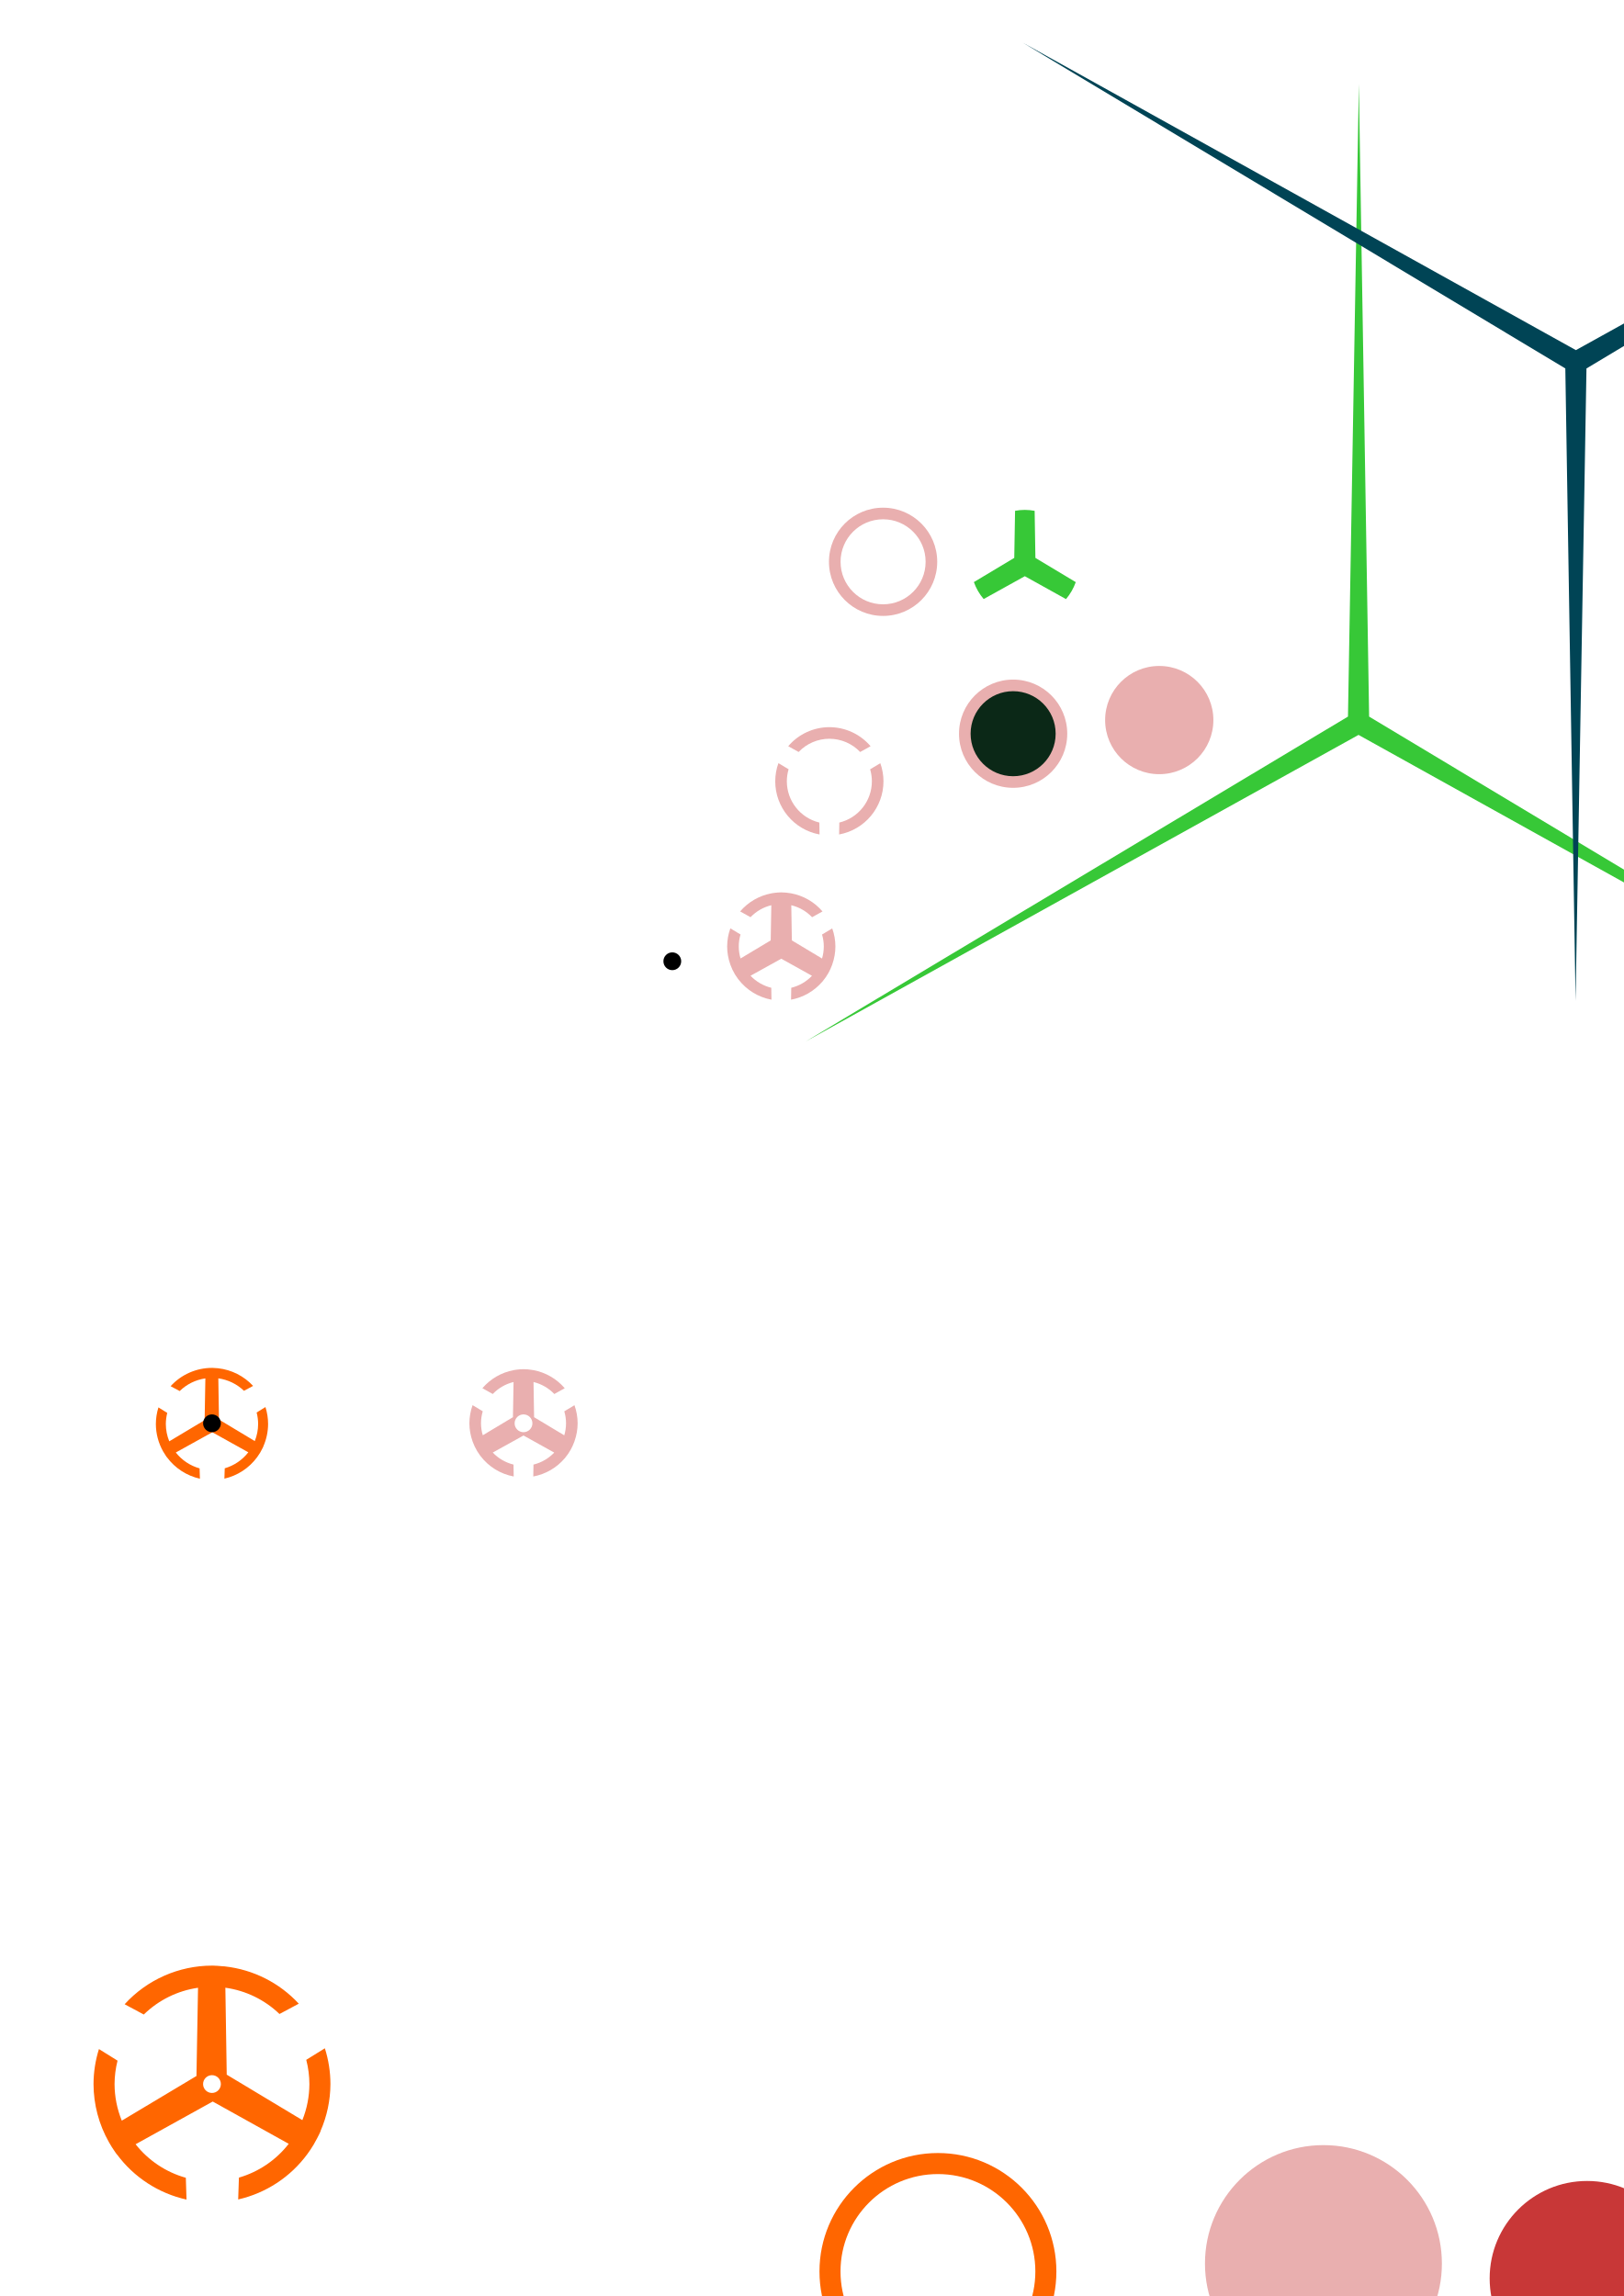
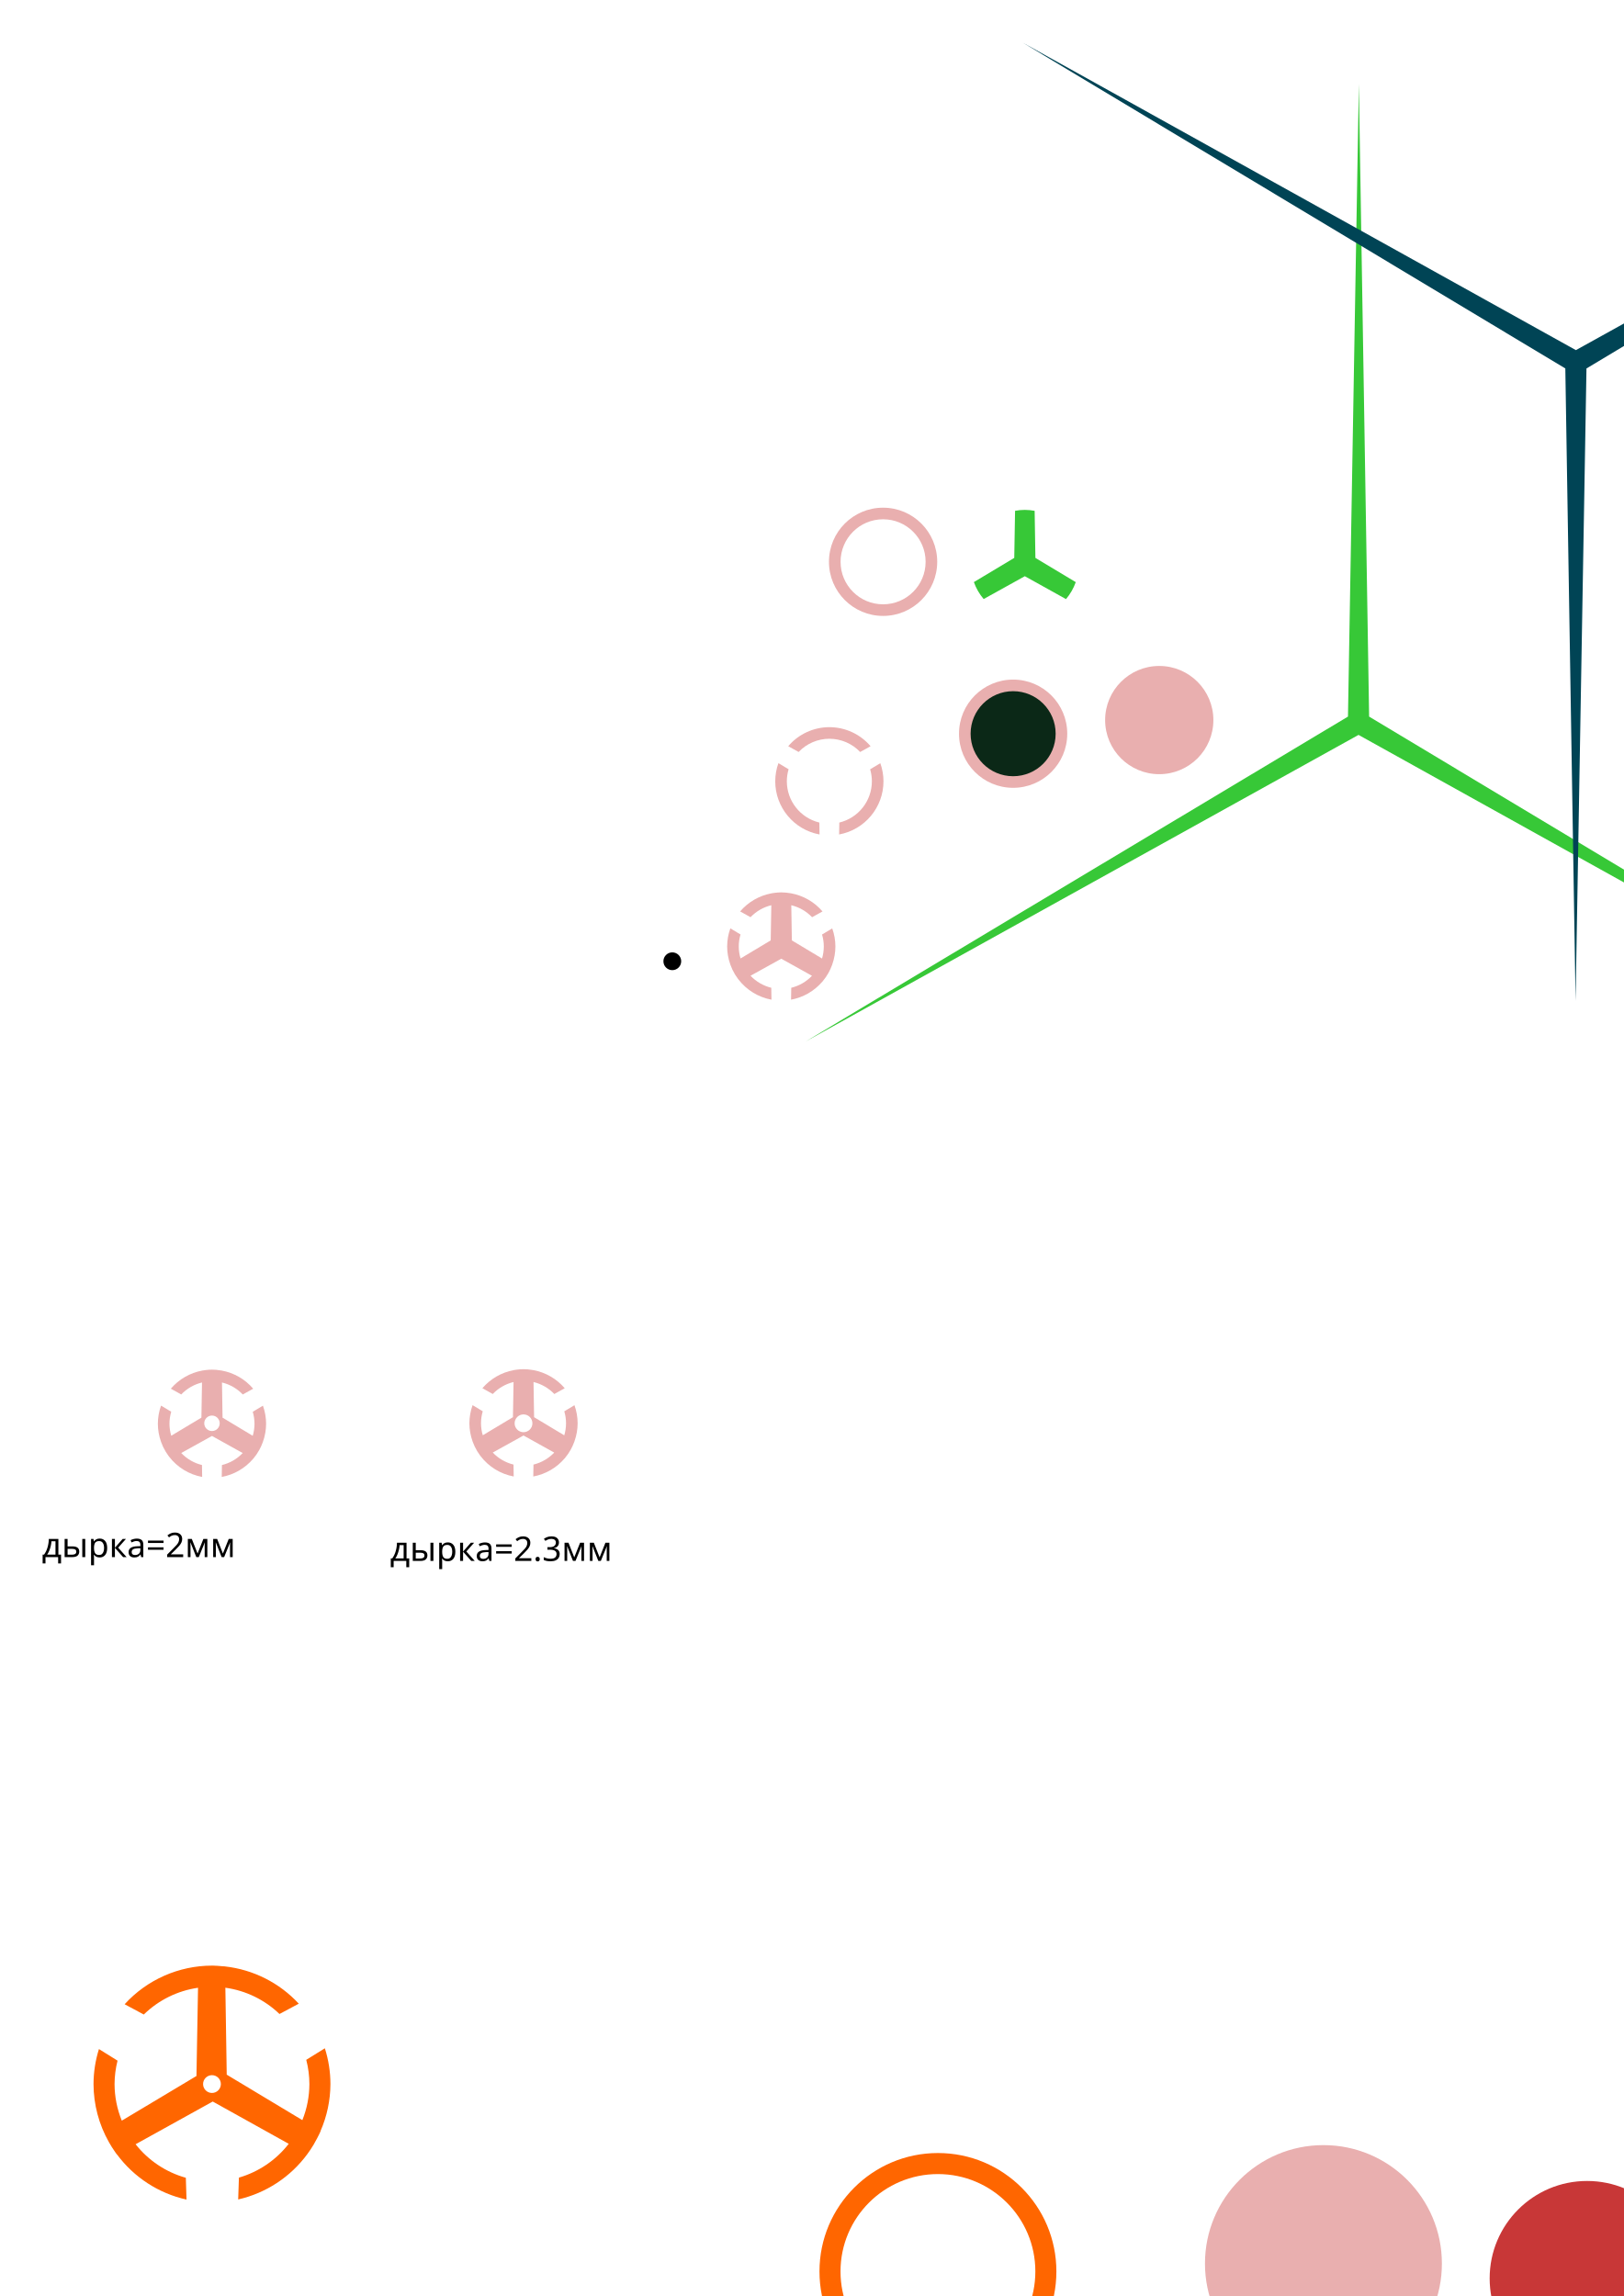
<svg xmlns="http://www.w3.org/2000/svg" width="210mm" height="297mm" viewBox="0 0 744.094 1052.362" id="svg4144" version="1.1">
  <defs id="defs4146" />
  <g id="layer1">
    <path style="fill:#e9afaf;fill-opacity:1;stroke:none;stroke-width:1.772;stroke-linejoin:round;stroke-miterlimit:4;stroke-dasharray:none;stroke-dashoffset:8;stroke-opacity:1" d="M 239.912 627.559 A 24.803 24.803 0 0 0 236.965 627.758 A 24.803 24.803 0 0 0 235.438 627.979 L 235.438 627.992 A 24.803 24.803 0 0 0 221.061 636.285 L 225.822 638.932 A 19.488 19.488 0 0 1 235.344 633.443 L 235.066 649.562 L 221.244 657.844 A 19.488 19.488 0 0 1 220.424 652.361 A 19.488 19.488 0 0 1 221.23 646.852 L 216.568 644.051 A 24.803 24.803 0 0 0 215.107 652.361 A 24.803 24.803 0 0 0 216.568 660.646 L 216.561 660.65 A 24.803 24.803 0 0 0 216.639 660.838 A 24.803 24.803 0 0 0 217.463 662.83 A 24.803 24.803 0 0 0 217.586 663.088 A 24.803 24.803 0 0 0 218.625 665.029 A 24.803 24.803 0 0 0 218.766 665.26 A 24.803 24.803 0 0 0 219.99 667.082 A 24.803 24.803 0 0 0 220.268 667.445 A 24.803 24.803 0 0 0 235.414 676.742 L 235.326 671.277 A 19.488 19.488 0 0 1 225.822 665.77 L 239.908 657.957 L 253.986 665.783 A 19.488 19.488 0 0 1 244.479 671.283 L 244.385 676.74 A 24.803 24.803 0 0 0 258.762 668.438 L 258.779 668.447 A 24.803 24.803 0 0 0 258.926 668.256 A 24.803 24.803 0 0 0 259.738 667.193 A 24.803 24.803 0 0 0 260.361 666.359 A 24.803 24.803 0 0 0 261.439 664.613 A 24.803 24.803 0 0 0 261.609 664.328 A 24.803 24.803 0 0 0 263.17 660.877 A 24.803 24.803 0 0 0 263.25 660.672 L 263.244 660.668 A 24.803 24.803 0 0 0 264.715 652.361 A 24.803 24.803 0 0 0 263.258 644.076 L 258.596 646.869 A 19.488 19.488 0 0 1 259.398 652.361 A 19.488 19.488 0 0 1 258.586 657.871 L 244.758 649.566 L 244.496 633.447 A 19.488 19.488 0 0 1 254.025 638.939 L 258.799 636.293 A 24.803 24.803 0 0 0 244.408 627.988 A 24.803 24.803 0 0 0 244.398 627.986 A 24.803 24.803 0 0 0 242.463 627.721 A 24.803 24.803 0 0 0 241.801 627.645 A 24.803 24.803 0 0 0 239.912 627.559 z M 239.912 648.287 A 4.075 4.075 0 0 1 243.986 652.361 A 4.075 4.075 0 0 1 239.912 656.438 A 4.075 4.075 0 0 1 235.836 652.361 A 4.075 4.075 0 0 1 239.912 648.287 z " id="path4692-8-4" />
    <path style="fill:#ff6600;fill-opacity:1;stroke:none;stroke-width:1.772;stroke-linejoin:round;stroke-miterlimit:4;stroke-dasharray:none;stroke-dashoffset:8;stroke-opacity:1" d="M 97.143 900.934 A 54.286 54.286 0 0 0 57.115 918.635 L 65.898 923.348 A 44.643 44.643 0 0 1 90.752 911.086 L 90.033 951.518 L 55.816 971.992 A 44.643 44.643 0 0 1 52.5 955.219 A 44.643 44.643 0 0 1 53.865 944.488 L 45.342 939.18 A 54.286 54.286 0 0 0 42.857 955.219 A 54.286 54.286 0 0 0 49.904 981.836 A 54.286 54.286 0 0 0 52.732 986.326 A 54.286 54.286 0 0 0 53.6 987.539 L 53.641 987.516 A 54.286 54.286 0 0 0 85.473 1008.168 L 85.162 998.176 A 44.643 44.643 0 0 1 62.143 982.807 L 97.492 963.227 L 132.311 982.609 A 44.643 44.643 0 0 1 109.486 998.1 L 109.152 1008.111 A 54.286 54.286 0 0 0 140.824 987.348 A 54.286 54.286 0 0 0 143.762 982.932 A 54.286 54.286 0 0 0 144.312 981.918 A 54.286 54.286 0 0 0 146.248 978.268 A 54.286 54.286 0 0 0 146.936 976.787 L 146.883 976.756 A 54.286 54.286 0 0 0 151.428 955.219 A 54.286 54.286 0 0 0 148.875 938.824 L 140.346 944.111 A 44.643 44.643 0 0 1 141.785 955.219 A 44.643 44.643 0 0 1 138.562 971.752 L 103.902 950.914 L 103.277 911.062 A 44.643 44.643 0 0 1 128.078 923.102 L 136.926 918.383 A 54.286 54.286 0 0 0 103.125 901.305 L 103.125 901.291 A 54.286 54.286 0 0 0 101.707 901.199 A 54.286 54.286 0 0 0 97.752 900.941 A 54.286 54.286 0 0 0 97.143 900.934 z M 97.143 951.145 A 4.075 4.075 0 0 1 101.217 955.219 A 4.075 4.075 0 0 1 97.143 959.295 A 4.075 4.075 0 0 1 93.068 955.219 A 4.075 4.075 0 0 1 97.143 951.145 z " id="path4692-8-0" />
    <circle style="fill:#e9afaf;fill-opacity:1;stroke:none;stroke-width:1.772;stroke-linejoin:round;stroke-miterlimit:4;stroke-dasharray:none;stroke-dashoffset:8;stroke-opacity:1" id="path4692-8" cx="606.492" cy="1037.492" r="54.286" />
    <path style="fill:#554400;fill-opacity:1;stroke:none;stroke-width:1.772;stroke-linejoin:round;stroke-miterlimit:4;stroke-dasharray:none;stroke-dashoffset:8;stroke-opacity:1" id="path4812-7" d="M 604.239,1327.966 96.348,967.224 -479.213,1208.005 87.144,948.528 166.402,329.688 107.937,949.905 Z" transform="matrix(0.6621466,-0.07289531,0.07289531,0.6621466,796.177,548.7884)" />
    <path style="fill:#ff6600;fill-opacity:1;stroke:none;stroke-width:1.772;stroke-linejoin:round;stroke-miterlimit:4;stroke-dasharray:none;stroke-dashoffset:8;stroke-opacity:1" d="m 429.825,986.833 a 54.286,54.286 0 0 0 -54.285,54.285 54.286,54.286 0 0 0 54.285,54.287 54.286,54.286 0 0 0 54.285,-54.287 54.286,54.286 0 0 0 -54.285,-54.285 z m 0,9.643 a 44.643,44.643 0 0 1 44.643,44.643 44.643,44.643 0 0 1 -44.643,44.642 44.643,44.643 0 0 1 -44.643,-44.642 44.643,44.643 0 0 1 44.643,-44.643 z" id="path4692-8-0-2" />
    <path style="fill:#d4aa00;fill-opacity:1;stroke:none;stroke-width:1.772;stroke-linejoin:round;stroke-miterlimit:4;stroke-dasharray:none;stroke-dashoffset:8;stroke-opacity:1" id="path4812-7-6-5" d="M 604.239,1327.966 95.321,978.216 -479.213,1208.005 78.138,942.143 166.402,329.688 117.97,945.299 Z" transform="matrix(0.2679441,-0.6098835,0.6098835,0.2679441,600.5536,875.9653)" />
    <path style="fill:#e9afaf;fill-opacity:1;stroke:none;stroke-width:1.772;stroke-linejoin:round;stroke-miterlimit:4;stroke-dasharray:none;stroke-dashoffset:8;stroke-opacity:1" d="m 596.534,1149.399 a 54.286,54.286 0 0 0 -6.219,0.426 l -0.891,50.158 -42.551,25.463 a 54.286,54.286 0 0 0 6.117,10.559 l 43.893,-24.312 43.332,24.121 a 54.286,54.286 0 0 0 6.111,-10.56 l -43.033,-25.873 -0.777,-49.623 a 54.286,54.286 0 0 0 -5.982,-0.357 z" id="path4692-2" />
    <path style="fill:#ff6600;fill-opacity:1;stroke:none;stroke-width:1.772;stroke-linejoin:round;stroke-miterlimit:4;stroke-dasharray:none;stroke-dashoffset:8;stroke-opacity:1" d="m 424.714,1132.361 a 54.286,54.286 0 0 0 -40.027,17.701 l 8.783,4.713 a 44.643,44.643 0 0 1 31.244,-12.771 44.643,44.643 0 0 1 30.936,12.525 l 8.848,-4.719 a 54.286,54.286 0 0 0 -39.783,-17.449 z m 51.732,37.891 -8.529,5.287 a 44.643,44.643 0 0 1 1.439,11.107 44.643,44.643 0 0 1 -32.299,42.881 l -0.334,10.012 a 54.286,54.286 0 0 0 42.275,-52.893 54.286,54.286 0 0 0 -2.553,-16.395 z m -103.533,0.355 a 54.286,54.286 0 0 0 -2.484,16.039 54.286,54.286 0 0 0 42.615,52.949 l -0.311,-9.992 a 44.643,44.643 0 0 1 -32.662,-42.957 44.643,44.643 0 0 1 1.365,-10.73 l -8.523,-5.309 z" id="path4692-8-0-4" />
    <circle style="fill:#c83737;fill-opacity:1;stroke:none;stroke-width:1.772;stroke-linejoin:round;stroke-miterlimit:4;stroke-dasharray:none;stroke-dashoffset:8;stroke-opacity:1" id="path4692-8-1" cx="727.31" cy="1044.281" r="44.643" />
    <circle style="fill:#000000;fill-opacity:1;stroke:none;stroke-width:1.772;stroke-linejoin:round;stroke-miterlimit:4;stroke-dasharray:none;stroke-dashoffset:8;stroke-opacity:1" id="path4944-1" cx="508.571" cy="1242.362" r="4.075" />
    <path style="fill:#ff6600;fill-opacity:1;stroke:none;stroke-width:1.772;stroke-linejoin:round;stroke-miterlimit:4;stroke-dasharray:none;stroke-dashoffset:8;stroke-opacity:1" d="m 426.786,1275.531 a 54.286,54.286 0 0 0 -40.027,17.701 l 8.783,4.713 a 44.643,44.643 0 0 1 24.854,-12.262 l -0.719,40.432 -34.217,20.475 a 44.643,44.643 0 0 1 -3.316,-16.773 44.643,44.643 0 0 1 1.365,-10.73 l -8.523,-5.309 a 54.286,54.286 0 0 0 -2.484,16.039 54.286,54.286 0 0 0 7.047,26.617 54.286,54.286 0 0 0 2.828,4.49 54.286,54.286 0 0 0 0.867,1.213 l 0.041,-0.023 a 54.286,54.286 0 0 0 31.832,20.652 l -0.311,-9.992 a 44.643,44.643 0 0 1 -23.02,-15.369 l 35.35,-19.58 34.818,19.383 a 44.643,44.643 0 0 1 -22.824,15.49 l -0.334,10.012 a 54.286,54.286 0 0 0 31.672,-20.764 54.286,54.286 0 0 0 2.938,-4.416 54.286,54.286 0 0 0 0.551,-1.014 54.286,54.286 0 0 0 1.936,-3.65 54.286,54.286 0 0 0 0.688,-1.48 l -0.053,-0.031 a 54.286,54.286 0 0 0 4.545,-21.537 54.286,54.286 0 0 0 -2.553,-16.395 l -8.529,5.287 a 44.643,44.643 0 0 1 1.439,11.107 44.643,44.643 0 0 1 -3.223,16.533 l -34.66,-20.838 -0.625,-39.852 a 44.643,44.643 0 0 1 24.801,12.039 l 8.848,-4.719 a 54.286,54.286 0 0 0 -33.801,-17.078 l 0,-0.014 a 54.286,54.286 0 0 0 -1.418,-0.092 54.286,54.286 0 0 0 -3.955,-0.258 54.286,54.286 0 0 0 -0.609,-0.01 z" id="path4692-8-0-0" />
-     <path style="fill:#ff6600;fill-opacity:1;stroke:none;stroke-width:1.772;stroke-linejoin:round;stroke-miterlimit:4;stroke-dasharray:none;stroke-dashoffset:8;stroke-opacity:1" d="m 97.143,626.966 a 25.714,25.714 0 0 0 -18.96,8.385 l 4.16,2.232 a 21.146,21.146 0 0 1 11.773,-5.808 l -0.34,19.152 -16.208,9.698 a 21.146,21.146 0 0 1 -1.571,-7.945 21.146,21.146 0 0 1 0.647,-5.083 l -4.037,-2.515 a 25.714,25.714 0 0 0 -1.177,7.597 25.714,25.714 0 0 0 3.338,12.608 25.714,25.714 0 0 0 1.34,2.127 25.714,25.714 0 0 0 0.411,0.575 l 0.019,-0.012 a 25.714,25.714 0 0 0 15.078,9.783 l -0.147,-4.733 a 21.146,21.146 0 0 1 -10.904,-7.28 l 16.744,-9.275 16.493,9.181 a 21.146,21.146 0 0 1 -10.811,7.337 l -0.158,4.742 a 25.714,25.714 0 0 0 15.002,-9.835 25.714,25.714 0 0 0 1.391,-2.092 25.714,25.714 0 0 0 0.261,-0.48 25.714,25.714 0 0 0 0.917,-1.729 25.714,25.714 0 0 0 0.326,-0.701 l -0.025,-0.015 a 25.714,25.714 0 0 0 2.153,-10.202 25.714,25.714 0 0 0 -1.209,-7.766 l -4.04,2.504 a 21.146,21.146 0 0 1 0.682,5.261 21.146,21.146 0 0 1 -1.526,7.831 l -16.418,-9.87 -0.296,-18.877 a 21.146,21.146 0 0 1 11.748,5.703 l 4.191,-2.235 a 25.714,25.714 0 0 0 -16.011,-8.09 l 0,-0.007 a 25.714,25.714 0 0 0 -0.672,-0.043 25.714,25.714 0 0 0 -1.873,-0.122 25.714,25.714 0 0 0 -0.289,-0.005 z" id="path4692-8-0-6" />
-     <circle style="fill:#000000;fill-opacity:1;stroke:none;stroke-width:1.772;stroke-linejoin:round;stroke-miterlimit:4;stroke-dasharray:none;stroke-dashoffset:8;stroke-opacity:1" id="path4944-1-6" cx="97.143" cy="652.362" r="4.075" />
+     <path style="fill:#ff6600;fill-opacity:1;stroke:none;stroke-width:1.772;stroke-linejoin:round;stroke-miterlimit:4;stroke-dasharray:none;stroke-dashoffset:8;stroke-opacity:1" d="m 97.143,1058.216 a 25.714,25.714 0 0 0 -18.96,8.385 l 4.16,2.232 a 21.146,21.146 0 0 1 11.773,-5.808 l -0.34,19.152 -16.208,9.698 a 21.146,21.146 0 0 1 -1.571,-7.945 21.146,21.146 0 0 1 0.647,-5.083 l -4.037,-2.515 a 25.714,25.714 0 0 0 -1.177,7.597 25.714,25.714 0 0 0 3.338,12.608 25.714,25.714 0 0 0 1.34,2.127 25.714,25.714 0 0 0 0.411,0.575 l 0.019,-0.012 a 25.714,25.714 0 0 0 15.078,9.783 l -0.147,-4.733 a 21.146,21.146 0 0 1 -10.904,-7.28 l 16.744,-9.275 16.493,9.181 a 21.146,21.146 0 0 1 -10.811,7.337 l -0.158,4.742 a 25.714,25.714 0 0 0 15.002,-9.835 25.714,25.714 0 0 0 1.391,-2.092 25.714,25.714 0 0 0 0.261,-0.48 25.714,25.714 0 0 0 0.917,-1.729 25.714,25.714 0 0 0 0.326,-0.701 l -0.025,-0.015 a 25.714,25.714 0 0 0 2.153,-10.202 25.714,25.714 0 0 0 -1.209,-7.766 l -4.04,2.504 a 21.146,21.146 0 0 1 0.682,5.261 21.146,21.146 0 0 1 -1.526,7.832 l -16.418,-9.87 -0.296,-18.877 a 21.146,21.146 0 0 1 11.748,5.703 l 4.191,-2.235 a 25.714,25.714 0 0 0 -16.011,-8.09 l 0,-0.01 a 25.714,25.714 0 0 0 -0.672,-0.043 25.714,25.714 0 0 0 -1.873,-0.122 25.714,25.714 0 0 0 -0.289,-0.01 z" id="path4692-8-0-6" />
+     <circle style="fill:#000000;fill-opacity:1;stroke:none;stroke-width:1.772;stroke-linejoin:round;stroke-miterlimit:4;stroke-dasharray:none;stroke-dashoffset:8;stroke-opacity:1" id="path4944-1-6" cx="97.143" cy="1083.612" r="4.075" />
    <path style="fill:#37c837;fill-opacity:1;stroke:none;stroke-width:1.772;stroke-linejoin:round;stroke-miterlimit:4;stroke-dasharray:none;stroke-dashoffset:8;stroke-opacity:1" id="path5957-0" d="M 483.036,815.755 239.795,657.945 -22.752,780.986 235.536,649.239 260.252,360.345 245.205,649.903 Z" transform="matrix(0.9976794,-0.06808624,0.06808624,0.9976794,338.5408,-303.252)" />
    <path style="fill:#004455;fill-opacity:1;stroke:none;stroke-width:1.772;stroke-linejoin:round;stroke-miterlimit:4;stroke-dasharray:none;stroke-dashoffset:8;stroke-opacity:1" id="path5957-0-6-0" d="M 483.036,815.755 239.795,657.945 -22.752,780.986 235.536,649.239 260.252,360.345 245.205,649.903 Z" transform="matrix(0.4398753,-0.8980589,0.8980589,0.4398753,30.67837,94.81212)" />
    <circle style="fill:#e9afaf;fill-opacity:1;stroke:none;stroke-width:1.772;stroke-linejoin:round;stroke-miterlimit:4;stroke-dasharray:none;stroke-dashoffset:8;stroke-opacity:1" id="path4692-8-4-6" cx="464.286" cy="336.291" r="24.803" />
    <circle style="fill:#0b2817;fill-opacity:1;stroke:none;stroke-width:1.772;stroke-linejoin:round;stroke-miterlimit:4;stroke-dasharray:none;stroke-dashoffset:8;stroke-opacity:1" id="path4692-8-4-6-3-8" cx="464.286" cy="336.291" r="19.488" />
    <circle style="fill:#e9afaf;fill-opacity:1;stroke:none;stroke-width:1.772;stroke-linejoin:round;stroke-miterlimit:4;stroke-dasharray:none;stroke-dashoffset:8;stroke-opacity:1" id="path4692-8-4-6-4" cx="531.25" cy="330.041" r="24.803" />
    <path style="fill:#37c837;fill-opacity:1;stroke:none;stroke-width:1.772;stroke-linejoin:round;stroke-miterlimit:4;stroke-dasharray:none;stroke-dashoffset:8;stroke-opacity:1" d="m 469.65,233.704 a 24.803,24.803 0 0 0 -4.475,0.42 l -0.371,21.584 -18.506,11.088 a 24.803,24.803 0 0 0 4.484,7.77 l 18.863,-10.463 18.871,10.49 a 24.803,24.803 0 0 0 4.471,-7.775 l -18.492,-11.105 -0.35,-21.578 a 24.803,24.803 0 0 0 -4.496,-0.43 z" id="path5957-7" />
    <path style="fill:#e9afaf;fill-opacity:1;stroke:none;stroke-width:1.772;stroke-linejoin:round;stroke-miterlimit:4;stroke-dasharray:none;stroke-dashoffset:8;stroke-opacity:1" d="m 404.693,232.695 a 24.803,24.803 0 0 0 -24.805,24.803 24.803,24.803 0 0 0 24.805,24.805 24.803,24.803 0 0 0 24.803,-24.805 24.803,24.803 0 0 0 -24.803,-24.803 z m 0,5.314 a 19.488,19.488 0 0 1 19.486,19.488 19.488,19.488 0 0 1 -19.486,19.488 19.488,19.488 0 0 1 -19.488,-19.488 19.488,19.488 0 0 1 19.488,-19.488 z" id="path4692-8-4-0" />
    <path style="fill:#e9afaf;fill-opacity:1;stroke:none;stroke-width:1.772;stroke-linejoin:round;stroke-miterlimit:4;stroke-dasharray:none;stroke-dashoffset:8;stroke-opacity:1" d="m 380.071,333.291 a 24.803,24.803 0 0 0 -18.852,8.727 l 4.762,2.646 a 19.488,19.488 0 0 1 14.09,-6.059 19.488,19.488 0 0 1 14.113,6.066 l 4.773,-2.646 a 24.803,24.803 0 0 0 -18.887,-8.734 z m -23.344,16.492 a 24.803,24.803 0 0 0 -1.461,8.311 24.803,24.803 0 0 0 20.307,24.381 l -0.088,-5.465 a 19.488,19.488 0 0 1 -14.902,-18.916 19.488,19.488 0 0 1 0.807,-5.51 l -4.662,-2.801 z m 46.689,0.025 -4.662,2.793 a 19.488,19.488 0 0 1 0.803,5.492 19.488,19.488 0 0 1 -14.92,18.922 l -0.094,5.457 a 24.803,24.803 0 0 0 20.33,-24.379 24.803,24.803 0 0 0 -1.457,-8.285 z" id="path4692-8-4-67" />
    <path style="fill:#e9afaf;fill-opacity:1;stroke:none;stroke-width:1.772;stroke-linejoin:round;stroke-miterlimit:4;stroke-dasharray:none;stroke-dashoffset:8;stroke-opacity:1" d="m 358.037,409.02 a 24.803,24.803 0 0 0 -2.947,0.199 24.803,24.803 0 0 0 -1.527,0.221 l 0,0.014 a 24.803,24.803 0 0 0 -14.377,8.293 l 4.762,2.646 a 19.488,19.488 0 0 1 9.521,-5.488 l -0.277,16.119 -13.822,8.281 a 19.488,19.488 0 0 1 -0.82,-5.482 19.488,19.488 0 0 1 0.807,-5.51 l -4.662,-2.801 a 24.803,24.803 0 0 0 -1.461,8.311 24.803,24.803 0 0 0 1.461,8.285 l -0.008,0.004 a 24.803,24.803 0 0 0 0.078,0.188 24.803,24.803 0 0 0 0.824,1.992 24.803,24.803 0 0 0 0.123,0.258 24.803,24.803 0 0 0 1.039,1.941 24.803,24.803 0 0 0 0.141,0.23 24.803,24.803 0 0 0 1.225,1.822 24.803,24.803 0 0 0 0.277,0.363 24.803,24.803 0 0 0 15.146,9.297 l -0.088,-5.465 a 19.488,19.488 0 0 1 -9.504,-5.508 l 14.086,-7.812 14.078,7.826 a 19.488,19.488 0 0 1 -9.508,5.5 l -0.094,5.457 a 24.803,24.803 0 0 0 14.377,-8.303 l 0.018,0.01 a 24.803,24.803 0 0 0 0.146,-0.191 24.803,24.803 0 0 0 0.812,-1.062 24.803,24.803 0 0 0 0.623,-0.834 24.803,24.803 0 0 0 1.078,-1.746 24.803,24.803 0 0 0 0.17,-0.285 24.803,24.803 0 0 0 1.561,-3.451 24.803,24.803 0 0 0 0.08,-0.205 l -0.006,-0.004 a 24.803,24.803 0 0 0 1.471,-8.307 24.803,24.803 0 0 0 -1.457,-8.285 l -4.662,2.793 a 19.488,19.488 0 0 1 0.803,5.492 19.488,19.488 0 0 1 -0.812,5.51 l -13.828,-8.305 -0.262,-16.119 a 19.488,19.488 0 0 1 9.529,5.492 l 4.773,-2.646 a 24.803,24.803 0 0 0 -14.391,-8.305 24.803,24.803 0 0 0 -0.01,-0.002 24.803,24.803 0 0 0 -1.936,-0.266 24.803,24.803 0 0 0 -0.662,-0.076 24.803,24.803 0 0 0 -1.889,-0.086 z" id="path4692-8-4-62" />
    <circle style="fill:#000000;fill-opacity:1;stroke:none;stroke-width:1.772;stroke-linejoin:round;stroke-miterlimit:4;stroke-dasharray:none;stroke-dashoffset:8;stroke-opacity:1" id="path4944-1-9-7" cx="308.097" cy="440.589" r="4.075" />
+     <text xml:space="preserve" style="font-style:normal;font-weight:normal;font-size:20.811px;line-height:125%;font-family:Sans;letter-spacing:0px;word-spacing:0px;fill:#000000;fill-opacity:1;stroke:none;stroke-width:1px;stroke-linecap:butt;stroke-linejoin:miter;stroke-opacity:1" x="92.814" y="1133.884" id="text3362">
+       <tspan id="tspan3364" x="92.814" y="1133.884">масштаб</tspan>
+     </text>
+     <path style="fill:#e9afaf;fill-opacity:1;stroke:none;stroke-width:1.772;stroke-linejoin:round;stroke-miterlimit:4;stroke-dasharray:none;stroke-dashoffset:8;stroke-opacity:1" d="M 97.145 627.77 A 24.803 24.803 0 0 0 94.197 627.969 A 24.803 24.803 0 0 0 92.67 628.189 L 92.67 628.203 A 24.803 24.803 0 0 0 78.293 636.496 L 83.055 639.143 A 19.488 19.488 0 0 1 92.576 633.654 L 92.299 649.773 L 78.477 658.055 A 19.488 19.488 0 0 1 77.656 652.572 A 19.488 19.488 0 0 1 78.463 647.062 L 73.801 644.262 A 24.803 24.803 0 0 0 72.34 652.572 A 24.803 24.803 0 0 0 73.801 660.857 L 73.793 660.861 A 24.803 24.803 0 0 0 73.871 661.049 A 24.803 24.803 0 0 0 74.695 663.041 A 24.803 24.803 0 0 0 74.818 663.299 A 24.803 24.803 0 0 0 75.857 665.24 A 24.803 24.803 0 0 0 75.998 665.471 A 24.803 24.803 0 0 0 77.223 667.293 A 24.803 24.803 0 0 0 77.5 667.656 A 24.803 24.803 0 0 0 92.646 676.953 L 92.559 671.488 A 19.488 19.488 0 0 1 83.055 665.98 L 97.141 658.168 L 111.219 665.994 A 19.488 19.488 0 0 1 101.711 671.494 L 101.617 676.951 A 24.803 24.803 0 0 0 115.994 668.648 L 116.012 668.66 A 24.803 24.803 0 0 0 116.158 668.469 A 24.803 24.803 0 0 0 116.971 667.406 A 24.803 24.803 0 0 0 117.594 666.572 A 24.803 24.803 0 0 0 118.672 664.826 A 24.803 24.803 0 0 0 118.842 664.541 A 24.803 24.803 0 0 0 120.402 661.09 A 24.803 24.803 0 0 0 120.482 660.885 L 120.477 660.881 A 24.803 24.803 0 0 0 121.947 652.574 A 24.803 24.803 0 0 0 120.49 644.289 L 115.828 647.082 A 19.488 19.488 0 0 1 116.631 652.574 A 19.488 19.488 0 0 1 115.818 658.084 L 101.99 649.779 L 101.729 633.66 A 19.488 19.488 0 0 1 111.258 639.152 L 116.031 636.506 A 24.803 24.803 0 0 0 101.641 628.201 A 24.803 24.803 0 0 0 101.629 628.199 A 24.803 24.803 0 0 0 99.693 627.934 A 24.803 24.803 0 0 0 99.031 627.857 A 24.803 24.803 0 0 0 97.143 627.771 L 97.145 627.77 z M 97.143 648.818 A 3.543 3.543 0 0 1 100.686 652.361 A 3.543 3.543 0 0 1 97.143 655.906 A 3.543 3.543 0 0 1 93.6 652.361 A 3.543 3.543 0 0 1 97.143 648.818 z " id="path4692-8-4-62-3" />
+     <text xml:space="preserve" style="font-style:normal;font-weight:normal;font-size:15.569px;line-height:125%;font-family:Sans;letter-spacing:0px;word-spacing:0px;fill:#000000;fill-opacity:1;stroke:none;stroke-width:1px;stroke-linecap:butt;stroke-linejoin:miter;stroke-opacity:1" x="19.239" y="713.694" id="text3396">
+       <tspan id="tspan3398" x="19.239" y="713.694">дырка=2мм</tspan>
+     </text>
+     <text xml:space="preserve" style="font-style:normal;font-weight:normal;font-size:15.569px;line-height:125%;font-family:Sans;letter-spacing:0px;word-spacing:0px;fill:#000000;fill-opacity:1;stroke:none;stroke-width:1px;stroke-linecap:butt;stroke-linejoin:miter;stroke-opacity:1" x="178.79" y="715.449" id="text3396-3">
+       <tspan id="tspan3398-2" x="178.79" y="715.449">дырка=2.3мм</tspan>
+     </text>
  </g>
</svg>
